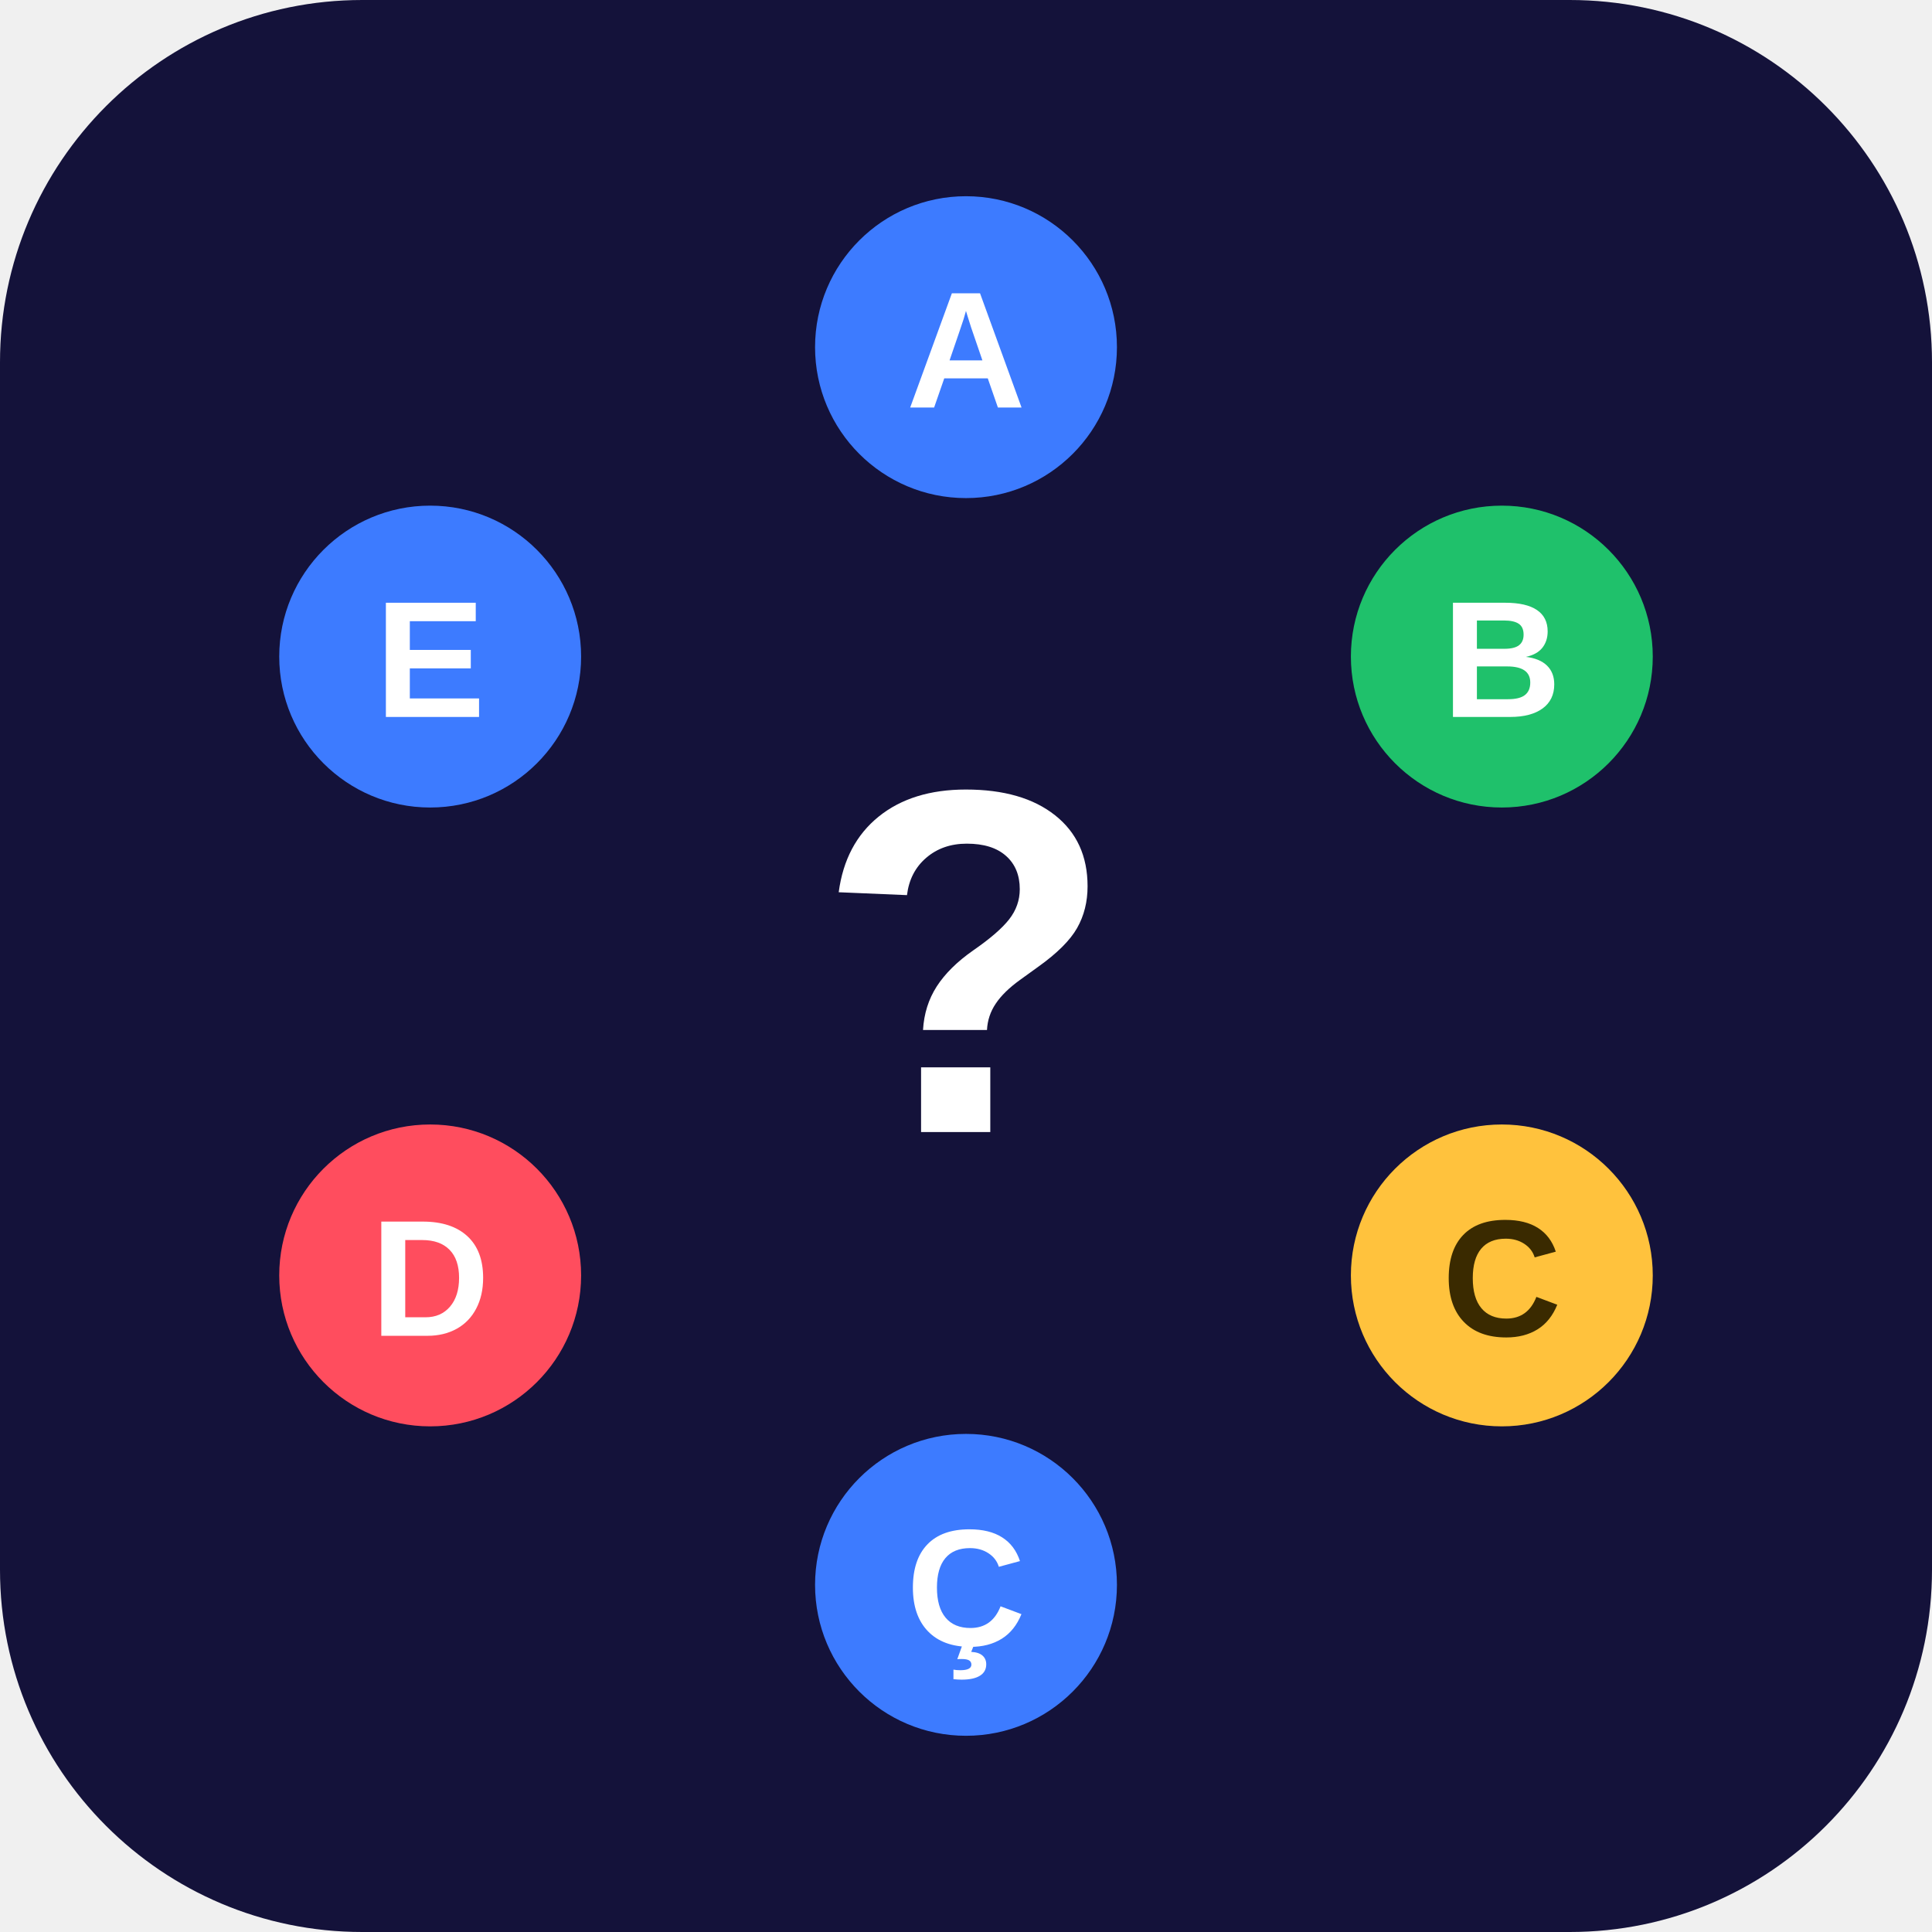
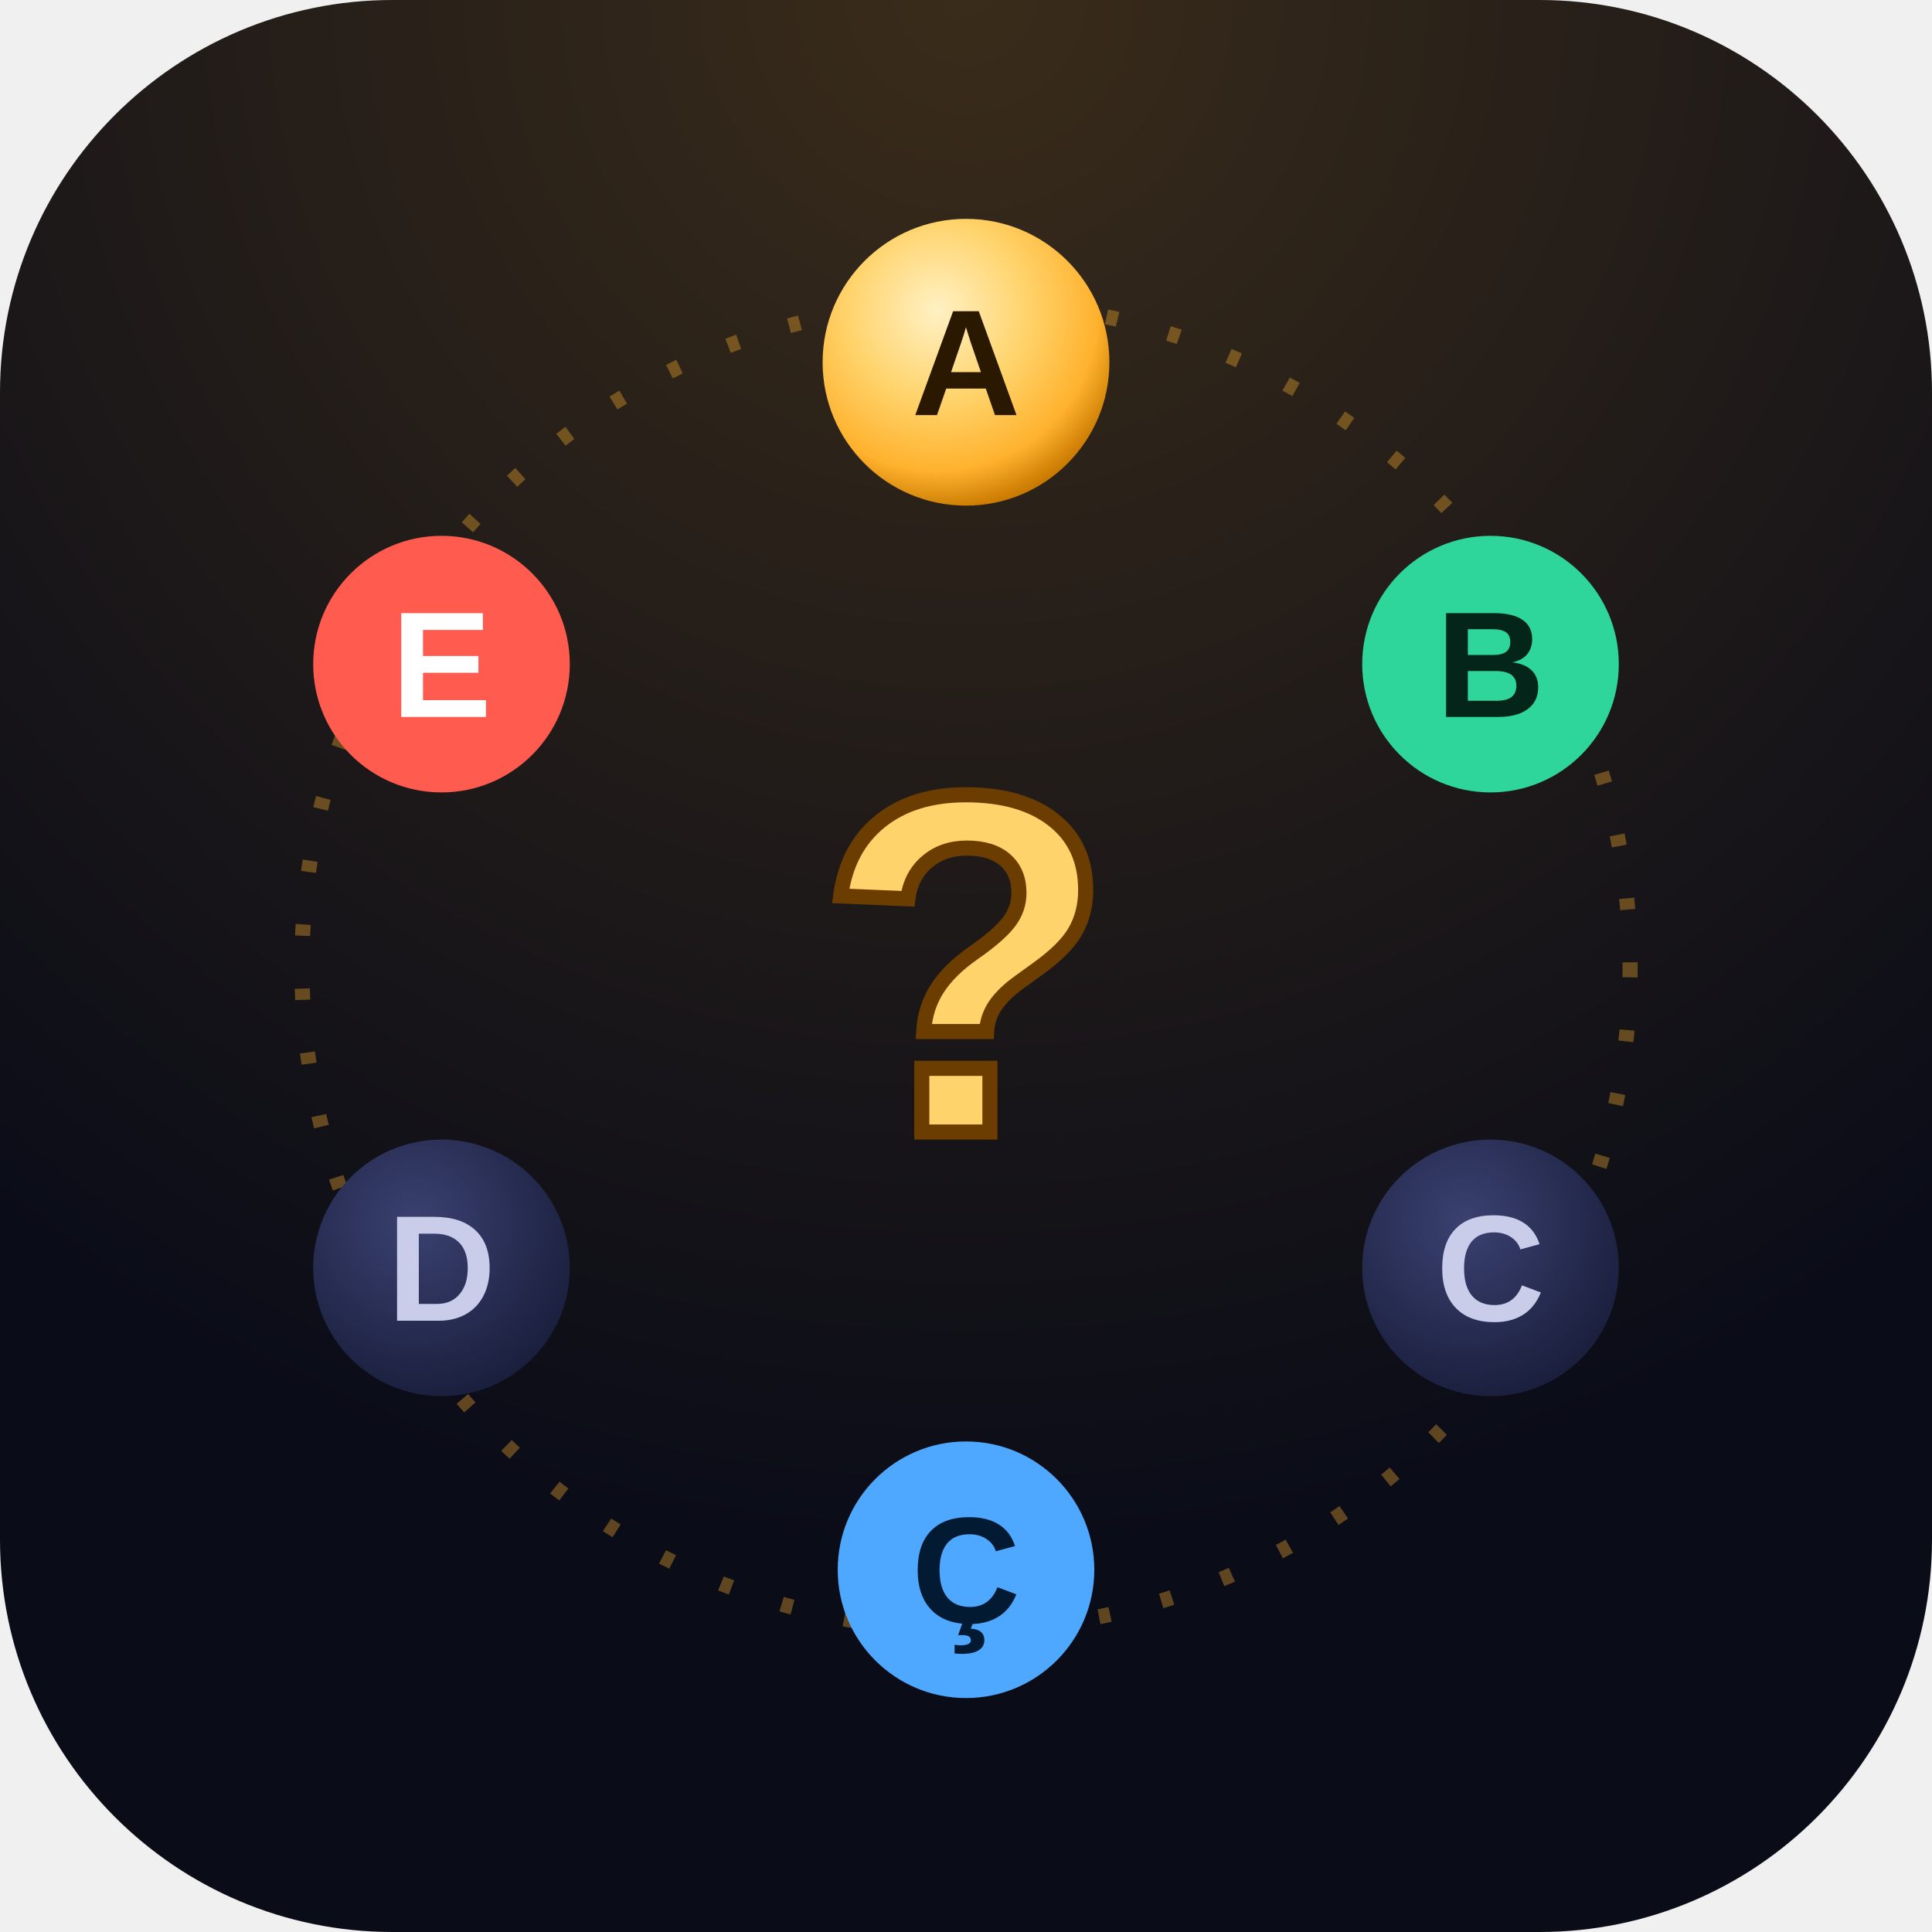
<svg xmlns="http://www.w3.org/2000/svg" viewBox="0 0 512 512">
-   <rect width="512" height="512" rx="96" fill="#14123a" />
-   <g font-family="Arial, Helvetica, sans-serif" font-weight="900" text-anchor="middle">
-     <circle cx="256" cy="92" r="40" fill="#3d7bff" />
-     <text x="256" y="108" font-size="44" fill="#fff">A</text>
-     <circle cx="398" cy="174" r="40" fill="#1fc16b" />
-     <text x="398" y="190" font-size="44" fill="#fff">B</text>
-     <circle cx="398" cy="338" r="40" fill="#ffc23d" />
-     <text x="398" y="354" font-size="44" fill="#3a2a00">C</text>
-     <circle cx="256" cy="420" r="40" fill="#3d7bff" />
-     <text x="256" y="436" font-size="44" fill="#fff">Ç</text>
-     <circle cx="114" cy="338" r="40" fill="#ff4d5e" />
-     <text x="114" y="354" font-size="44" fill="#fff">D</text>
-     <circle cx="114" cy="174" r="40" fill="#3d7bff" />
-     <text x="114" y="190" font-size="44" fill="#fff">E</text>
-     <text x="256" y="300" font-size="130" fill="#fff">?</text>
+   <defs>
+     <radialGradient id="lit" cx="40%" cy="32%" r="70%">
+       <stop offset="0" stop-color="#fff1c4" />
+       <stop offset=".45" stop-color="#ffd36b" />
+       <stop offset=".8" stop-color="#ffb22e" />
+       <stop offset="1" stop-color="#c97a00" />
+     </radialGradient>
+     <radialGradient id="off" cx="40%" cy="32%" r="70%">
+       <stop offset="0" stop-color="#3a4170" />
+       <stop offset="1" stop-color="#1a1f3d" />
+     </radialGradient>
+     <radialGradient id="spot" cx="50%" cy="0%" r="80%">
+       <stop offset="0" stop-color="#3a2c1a" />
+       <stop offset="1" stop-color="#0a0c18" />
+     </radialGradient>
+   </defs>
+   <rect width="512" height="512" rx="104" fill="url(#spot)" />
+   <circle cx="256" cy="256" r="176" fill="none" stroke="#ffb22e" stroke-opacity=".35" stroke-width="4" stroke-dasharray="3 14" />
+   <g font-family="Arial Black, Arial, sans-serif" font-weight="900" text-anchor="middle" font-size="40">
+     <circle cx="256" cy="96" r="38" fill="url(#lit)" />
+     <text x="256" y="110" fill="#2a1800">A</text>
+     <circle cx="395" cy="176" r="34" fill="#2ed69b" />
+     <text x="395" y="190" fill="#04261a">B</text>
+     <circle cx="395" cy="336" r="34" fill="url(#off)" />
+     <text x="395" y="350" fill="#c9cdea">C</text>
+     <circle cx="256" cy="416" r="34" fill="#4fa8ff" />
+     <text x="256" y="430" fill="#031a33">Ç</text>
+     <circle cx="117" cy="336" r="34" fill="url(#off)" />
+     <text x="117" y="350" fill="#c9cdea">D</text>
+     <circle cx="117" cy="176" r="34" fill="#ff5b4f" />
+     <text x="117" y="190" fill="#fff">E</text>
  </g>
+   <text x="256" y="300" text-anchor="middle" font-family="Arial Black, Arial, sans-serif" font-weight="900" font-size="128" fill="#ffd36b" stroke="#6b3d00" stroke-width="4">?</text>
</svg>
